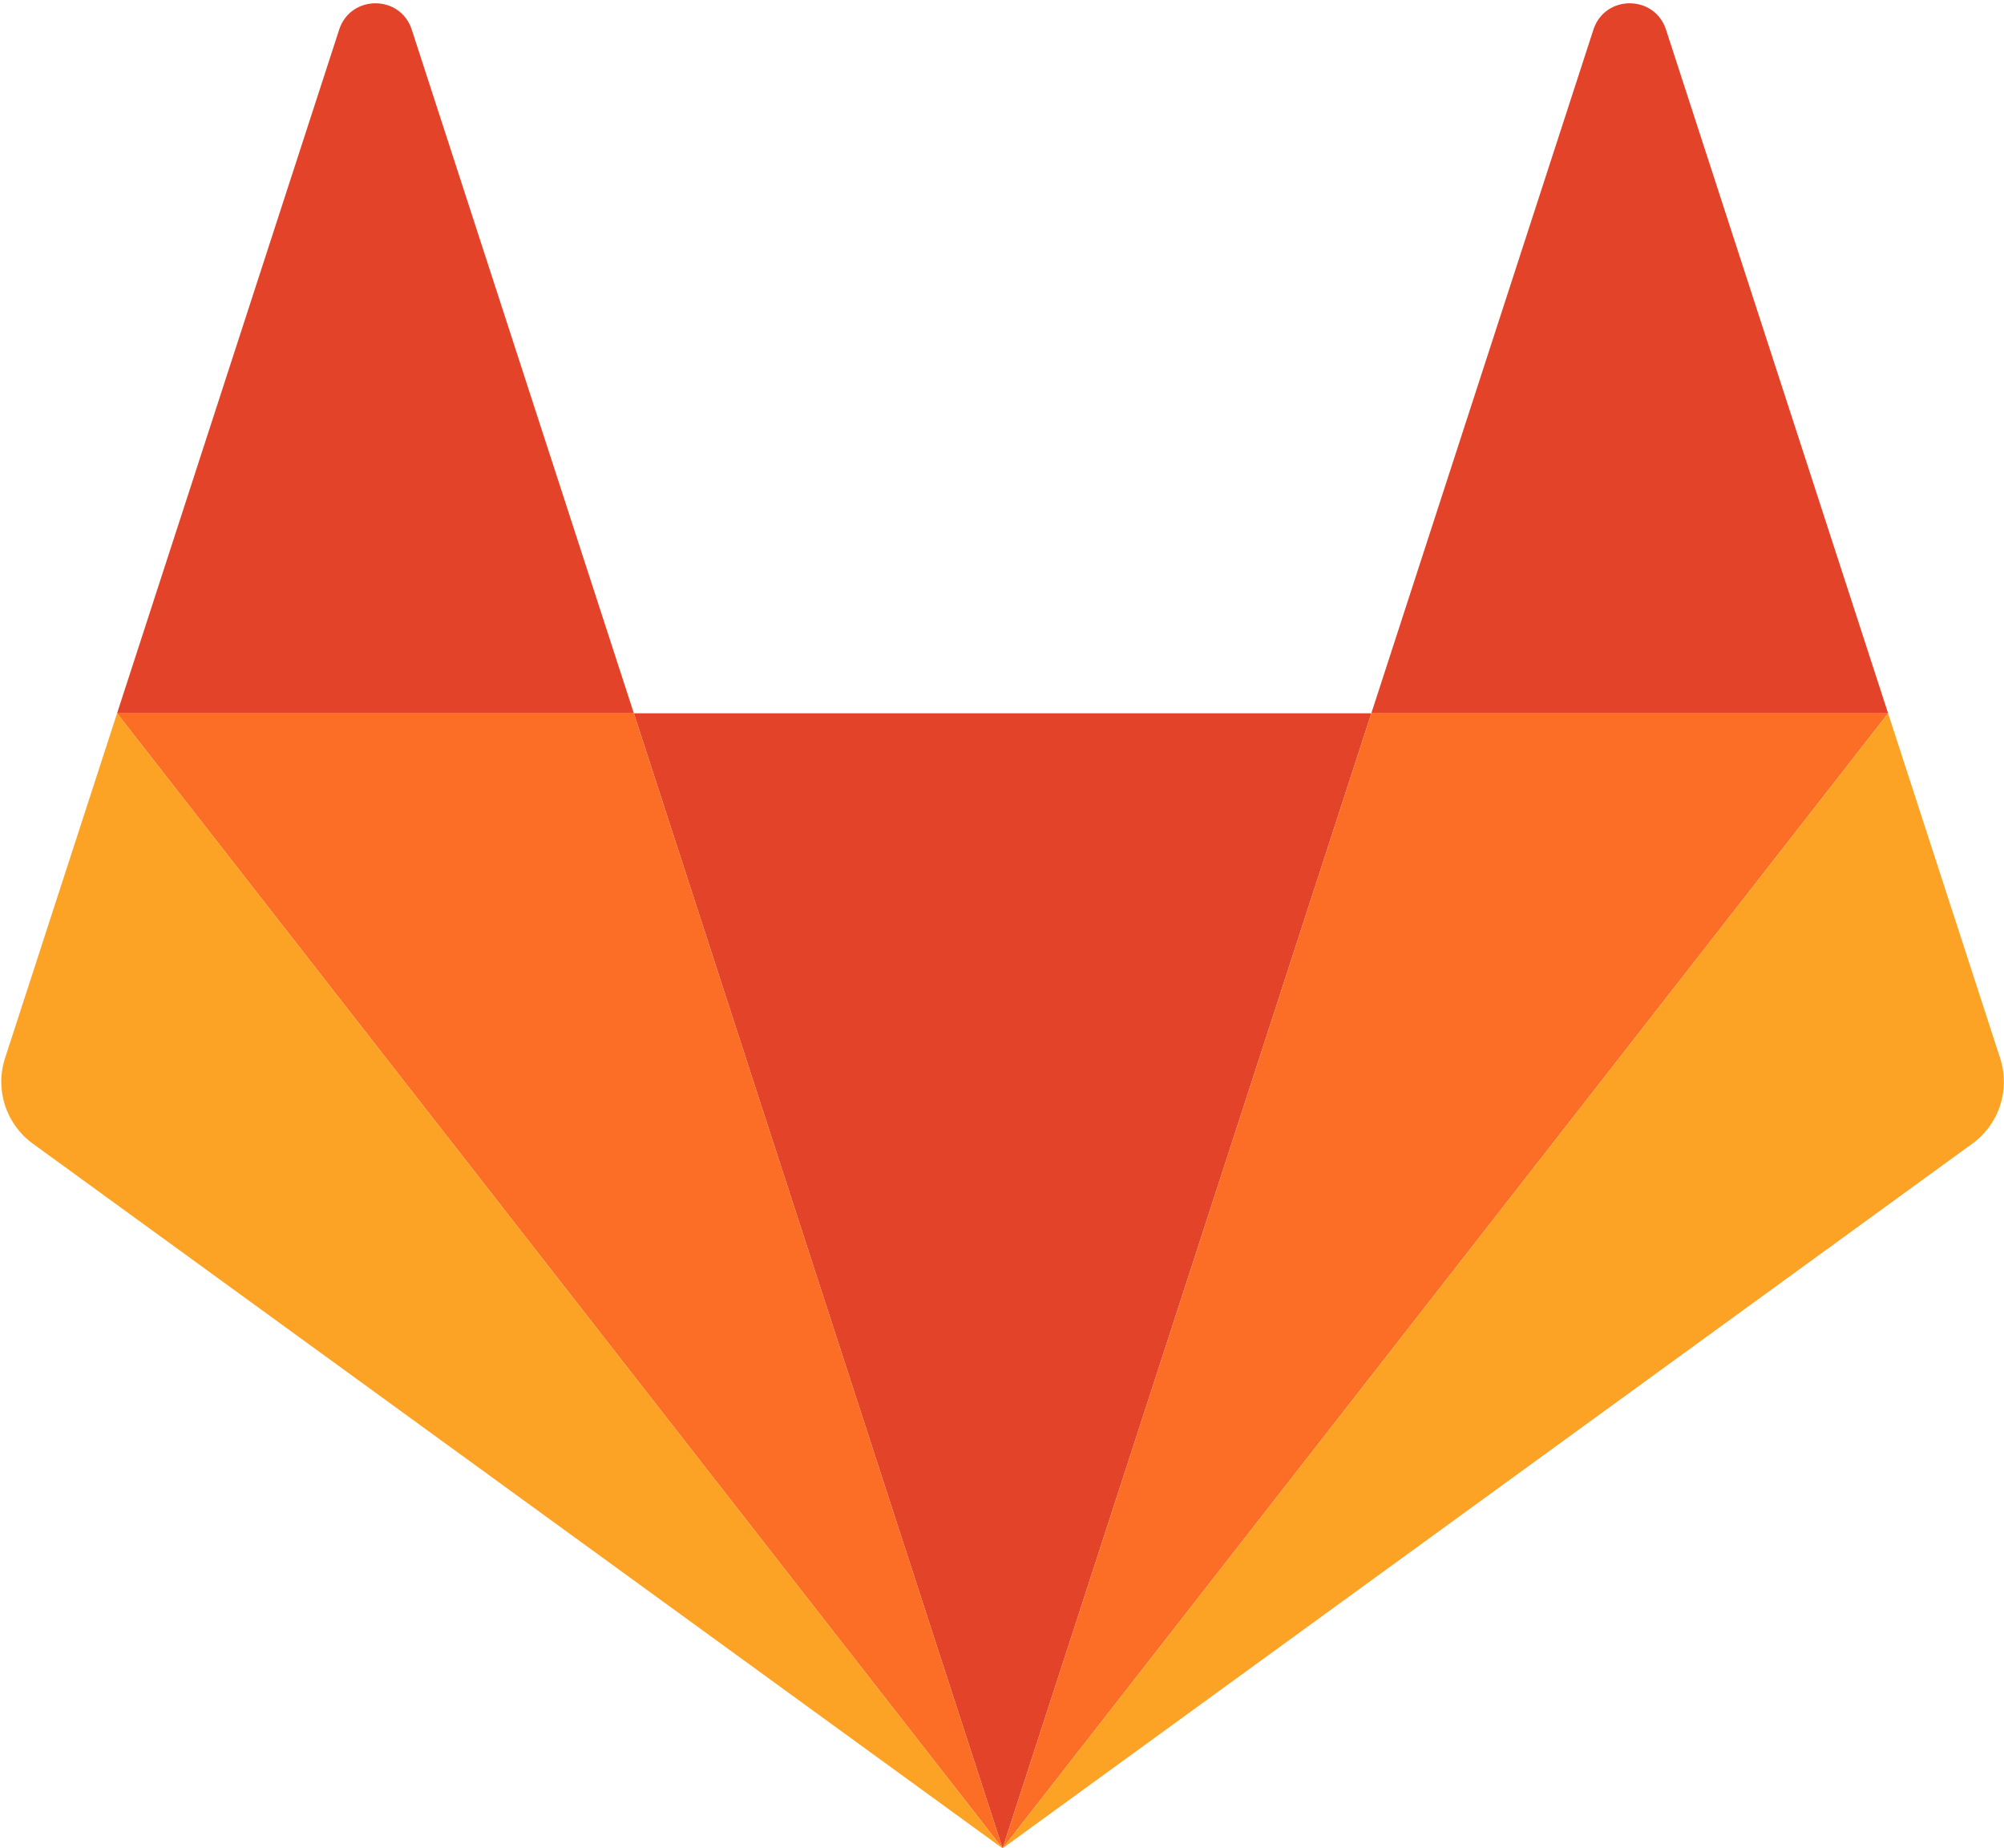
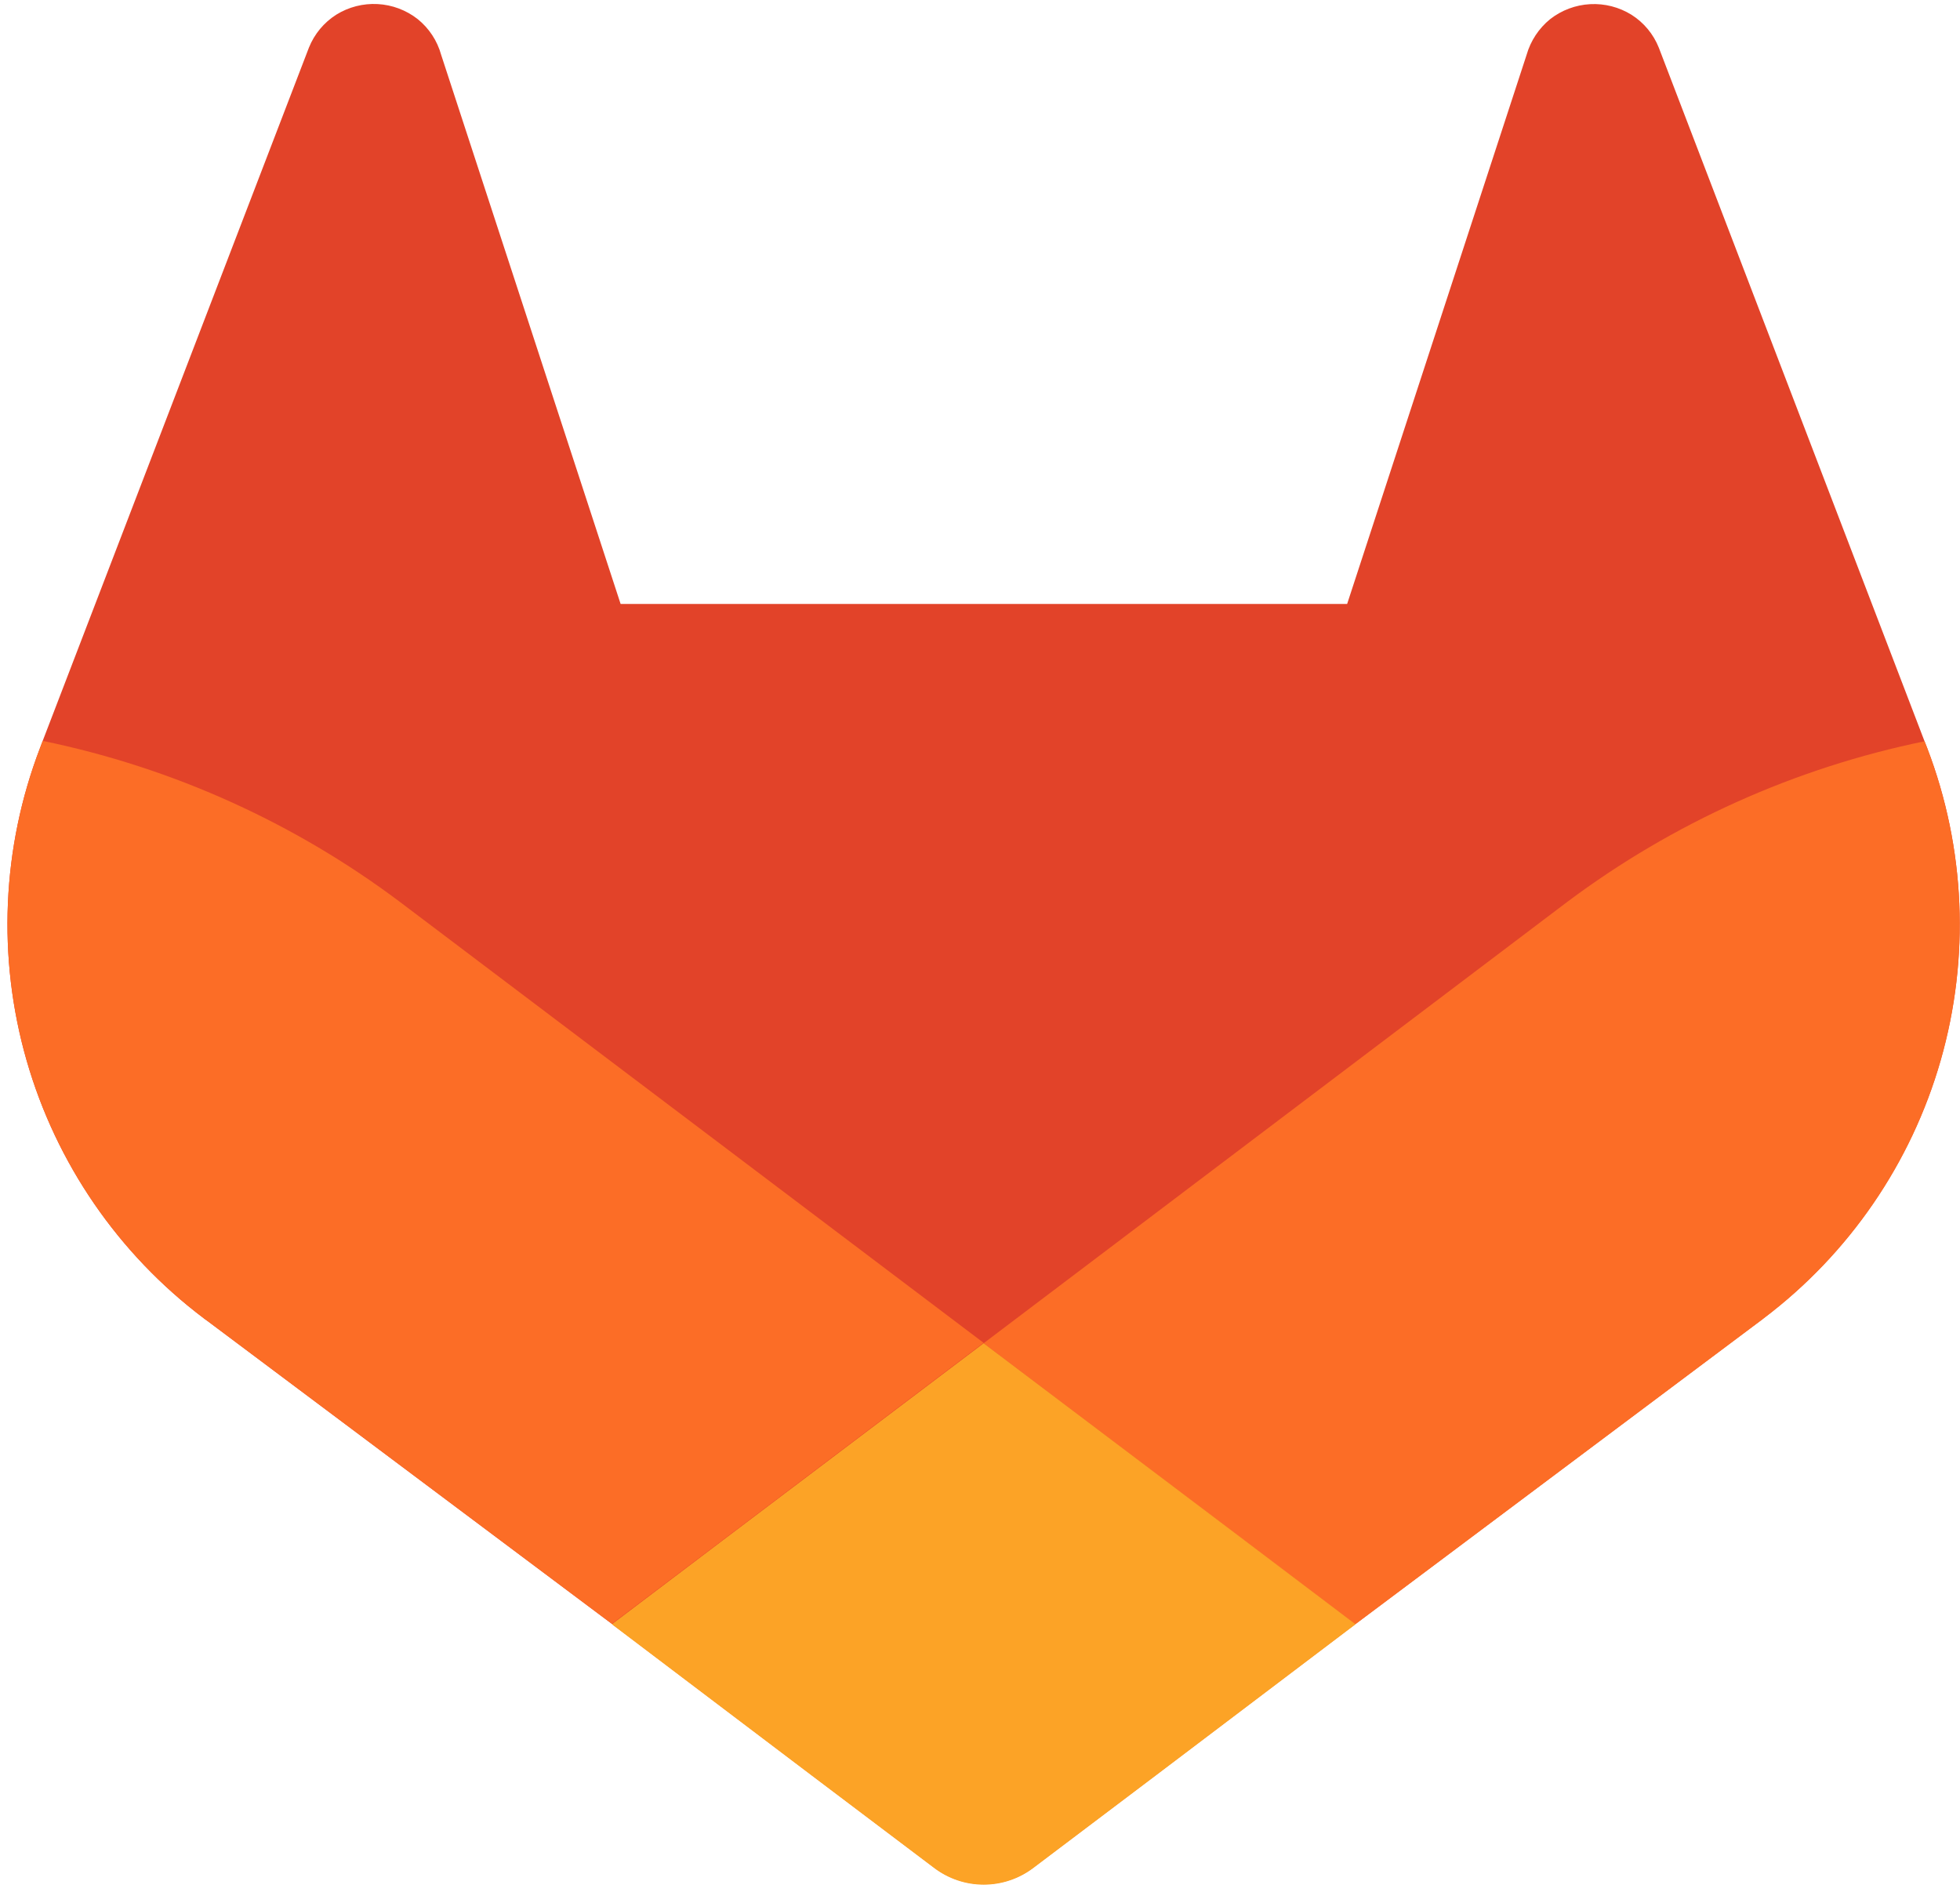
- <svg xmlns="http://www.w3.org/2000/svg" width="256px" height="236px" viewBox="0 0 256 236" version="1.1" preserveAspectRatio="xMidYMid">
-   <g>
-     <path d="M128.075,236.075 L128.075,236.075 L175.179,91.104 L80.971,91.104 L128.075,236.075 L128.075,236.075 Z" fill="#E24329" />
-     <path d="M128.075,236.074 L80.971,91.104 L14.956,91.104 L128.075,236.074 L128.075,236.074 Z" fill="#FC6D26" />
-     <path d="M14.956,91.104 L14.956,91.104 L0.642,135.16 C-0.664,139.178 0.766,143.58 4.184,146.063 L128.075,236.075 L14.956,91.104 L14.956,91.104 Z" fill="#FCA326" />
-     <path d="M14.956,91.105 L80.971,91.105 L52.6,3.79 C51.141,-0.703 44.785,-0.702 43.326,3.79 L14.956,91.105 L14.956,91.105 Z" fill="#E24329" />
-     <path d="M128.075,236.074 L175.179,91.104 L241.194,91.104 L128.075,236.074 L128.075,236.074 Z" fill="#FC6D26" />
-     <path d="M241.194,91.104 L241.194,91.104 L255.508,135.16 C256.814,139.178 255.384,143.58 251.965,146.063 L128.075,236.075 L241.194,91.104 L241.194,91.104 Z" fill="#FCA326" />
-     <path d="M241.194,91.105 L175.179,91.105 L203.55,3.79 C205.009,-0.703 211.365,-0.702 212.824,3.79 L241.194,91.105 L241.194,91.105 Z" fill="#E24329" />
-   </g>
+ <svg xmlns="http://www.w3.org/2000/svg" width="256" height="247" viewBox="0 0 256 247" fill="none">
+   <path d="M251.729 97.726L251.37 96.81L216.663 6.23C215.957 4.455 214.706 2.949 213.091 1.928C211.475 0.925 209.59 0.442 207.69 0.544C205.791 0.646 203.968 1.329 202.469 2.499C200.986 3.704 199.911 5.336 199.389 7.173L175.954 78.872H81.059L57.624 7.173C57.116 5.326 56.038 3.685 54.544 2.486C53.044 1.315 51.222 0.633 49.323 0.531C47.423 0.429 45.538 0.912 43.922 1.915C42.31 2.94 41.061 4.444 40.35 6.217L5.576 96.757L5.231 97.673C0.235 110.727 -0.382 125.052 3.474 138.488C7.33 151.924 15.449 163.742 26.608 172.16L26.727 172.253L27.046 172.478L79.917 212.072L106.074 231.869L122.007 243.898C123.871 245.313 126.146 246.079 128.486 246.079C130.827 246.079 133.102 245.313 134.966 243.898L150.899 231.869L177.056 212.072L230.246 172.239L230.378 172.133C241.512 163.713 249.613 151.908 253.463 138.49C257.313 125.073 256.704 110.768 251.729 97.726Z" fill="#E24329" />
+   <path d="M251.729 97.726L251.37 96.81C234.458 100.281 218.522 107.444 204.7 117.788L128.473 175.426C154.431 195.064 177.029 212.125 177.029 212.125L230.219 172.293L230.352 172.186C241.501 163.767 249.615 151.953 253.47 138.524C257.325 125.095 256.714 110.778 251.729 97.726Z" fill="#FC6D26" />
+   <path d="M79.917 212.125L106.074 231.922L122.007 243.951C123.871 245.366 126.146 246.133 128.486 246.133C130.827 246.133 133.102 245.366 134.966 243.951L150.899 231.922L177.056 212.125C177.056 212.125 154.431 195.01 128.473 175.426C102.516 195.01 79.917 212.125 79.917 212.125Z" fill="#FCA326" />
+   <path d="M52.233 117.788C38.422 107.423 22.489 100.241 5.576 96.757L5.231 97.673C0.235 110.727 -0.382 125.052 3.474 138.488C7.33 151.924 15.449 163.741 26.608 172.16L26.727 172.253L27.046 172.478L79.917 212.072C79.917 212.072 102.489 195.01 128.473 175.373L52.233 117.788Z" fill="#FC6D26" />
</svg>
